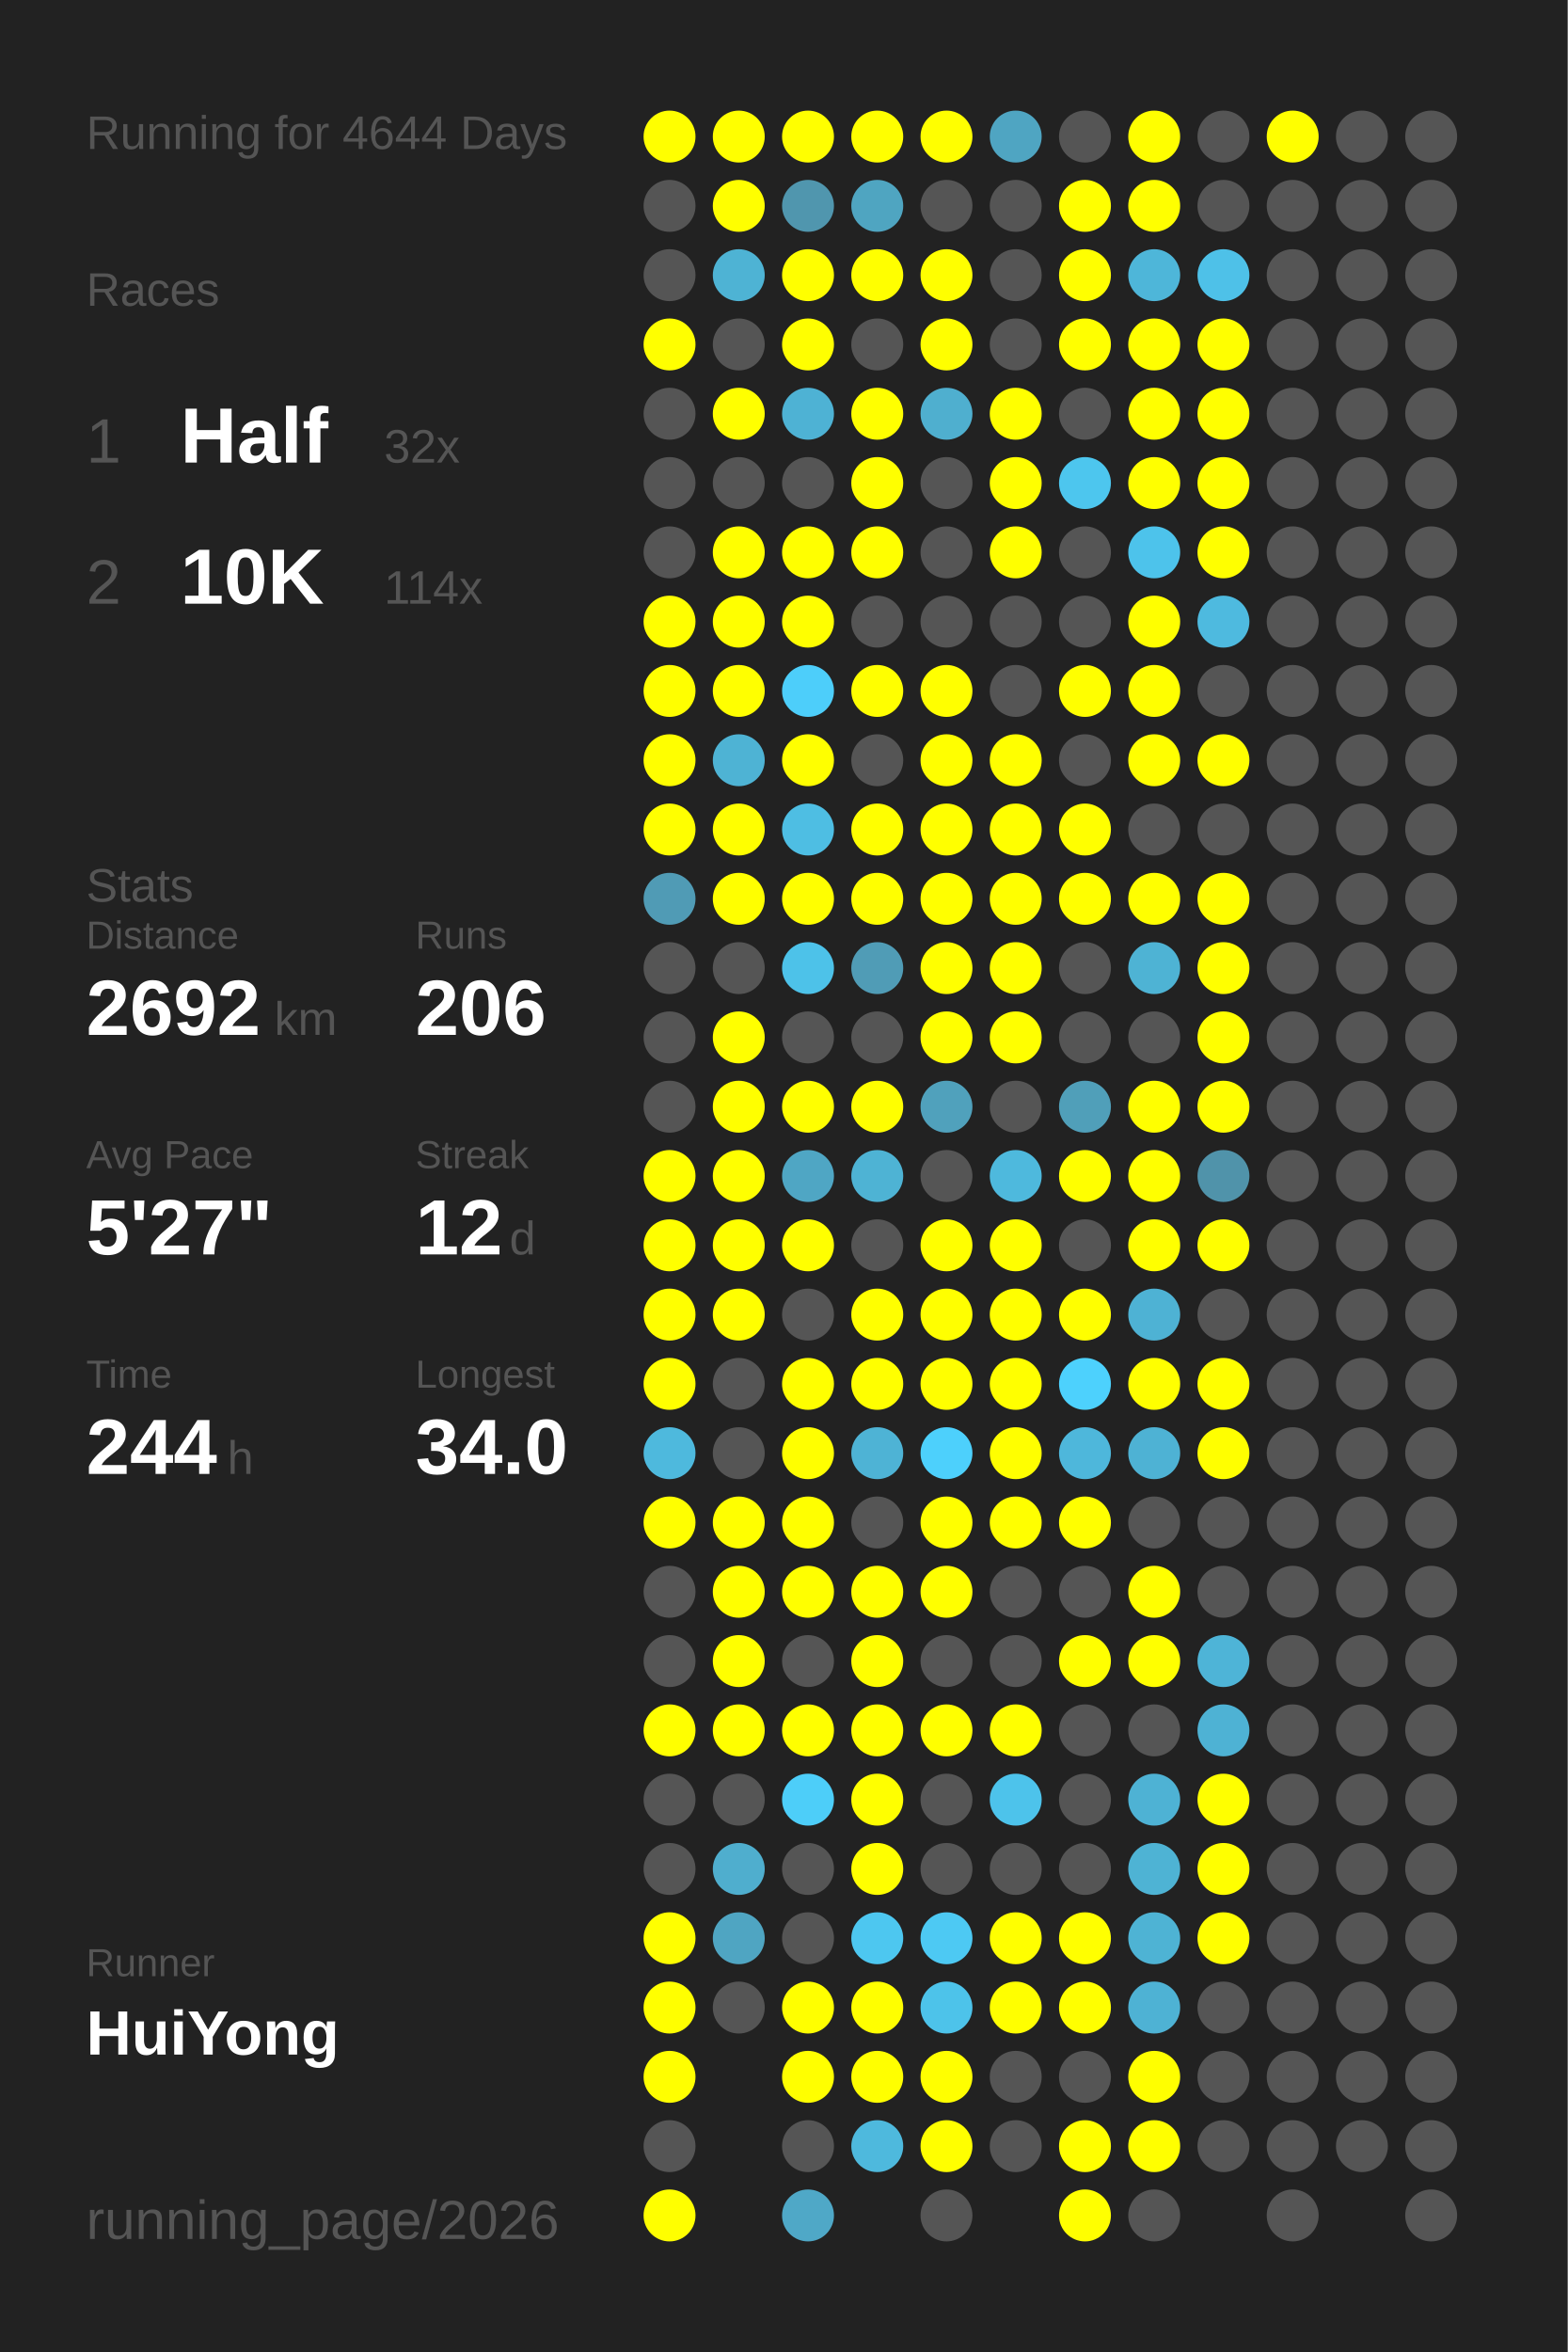
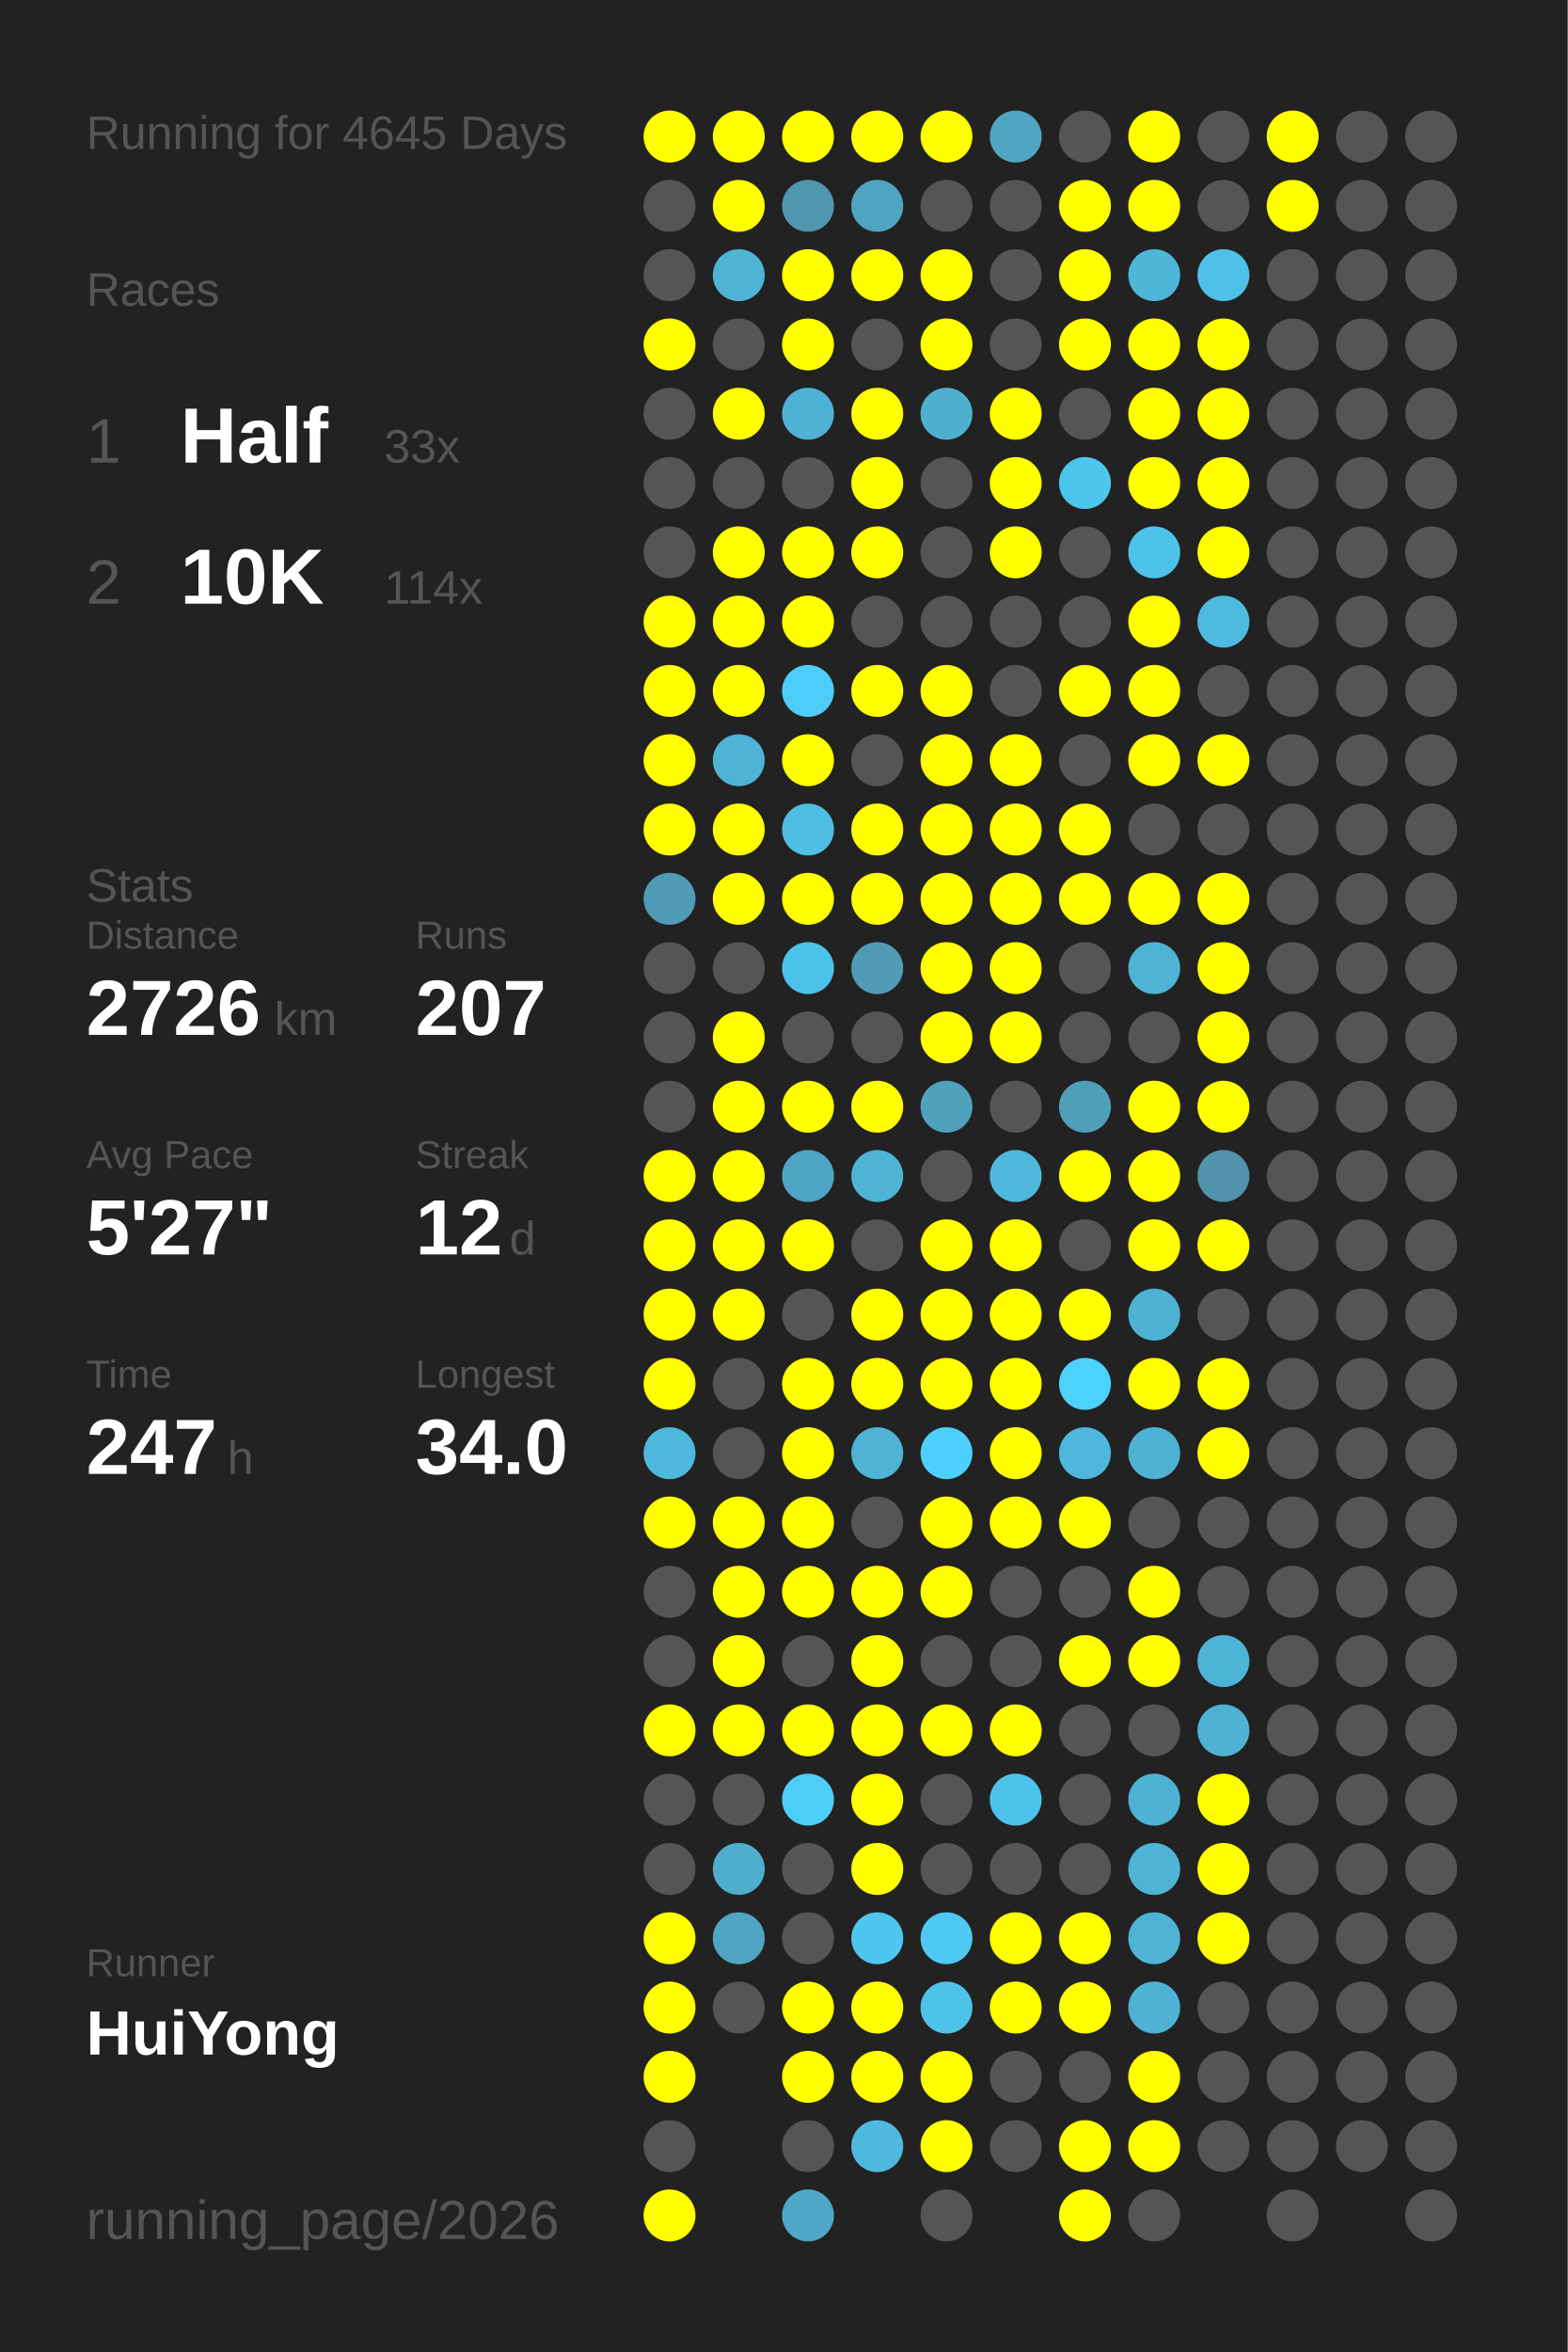
<svg xmlns="http://www.w3.org/2000/svg" baseProfile="full" height="300mm" version="1.1" viewBox="0,0,200,300" width="200mm">
  <defs />
  <rect fill="#222222" height="300" width="200" x="0" y="0" />
-   <text fill="#555555" style="font-size:6px; font-family:Arial;" x="11" y="19">Running for 4644 Days</text>
+   <text fill="#555555" style="font-size:6px; font-family:Arial;" x="11" y="19">Running for 4645 Days</text>
  <text fill="#555555" style="font-size:6px; font-family:Arial;" x="11" y="39">Races</text>
  <text fill="#555555" style="font-size:8px; font-family:Arial;" x="11" y="59">1</text>
  <text fill="#FFFFFF" style="font-size:10px; font-family:Arial; font-weight:bold;" x="23" y="59">Half</text>
-   <text fill="#555555" style="font-size:6px; font-family:Arial;" x="49" y="59">32x</text>
+   <text fill="#555555" style="font-size:6px; font-family:Arial;" x="49" y="59">33x</text>
  <text fill="#555555" style="font-size:8px; font-family:Arial;" x="11" y="77">2</text>
  <text fill="#FFFFFF" style="font-size:10px; font-family:Arial; font-weight:bold;" x="23" y="77">10K</text>
  <text fill="#555555" style="font-size:6px; font-family:Arial;" x="49" y="77">114x</text>
  <text fill="#555555" style="font-size:6px; font-family:Arial;" x="11" y="115">Stats</text>
  <text fill="#555555" style="font-size:5px; font-family:Arial;" x="11" y="121">Distance</text>
-   <text fill="#FFFFFF" style="font-size:10px; font-family:Arial; font-weight:bold;" x="11" y="132">2692</text>
+   <text fill="#FFFFFF" style="font-size:10px; font-family:Arial; font-weight:bold;" x="11" y="132">2726</text>
  <text fill="#555555" style="font-size:6px; font-family:Arial;" x="35" y="132">km</text>
  <text fill="#555555" style="font-size:5px; font-family:Arial;" x="53" y="121">Runs</text>
-   <text fill="#FFFFFF" style="font-size:10px; font-family:Arial; font-weight:bold;" x="53" y="132">206</text>
+   <text fill="#FFFFFF" style="font-size:10px; font-family:Arial; font-weight:bold;" x="53" y="132">207</text>
  <text fill="#555555" style="font-size:5px; font-family:Arial;" x="11" y="149">Avg Pace</text>
  <text fill="#FFFFFF" style="font-size:10px; font-family:Arial; font-weight:bold;" x="11" y="160">5'27"</text>
  <text fill="#555555" style="font-size:5px; font-family:Arial;" x="53" y="149">Streak</text>
  <text fill="#FFFFFF" style="font-size:10px; font-family:Arial; font-weight:bold;" x="53" y="160">12</text>
  <text fill="#555555" style="font-size:6px; font-family:Arial;" x="65" y="160">d</text>
  <text fill="#555555" style="font-size:5px; font-family:Arial;" x="11" y="177">Time</text>
-   <text fill="#FFFFFF" style="font-size:10px; font-family:Arial; font-weight:bold;" x="11" y="188">244</text>
+   <text fill="#FFFFFF" style="font-size:10px; font-family:Arial; font-weight:bold;" x="11" y="188">247</text>
  <text fill="#555555" style="font-size:6px; font-family:Arial;" x="29" y="188">h</text>
  <text fill="#555555" style="font-size:5px; font-family:Arial;" x="53" y="177">Longest</text>
  <text fill="#FFFFFF" style="font-size:10px; font-family:Arial; font-weight:bold;" x="53" y="188">34.0</text>
  <text fill="#555555" style="font-size:5px; font-family:Arial;" x="11" y="252.065">Runner</text>
  <text fill="#FFFFFF" style="font-size:8px; font-family:Arial; font-weight:bold;" x="11" y="262.065">HuiYong</text>
  <text fill="#555555" style="font-size:7px; font-family:Arial;" x="11" y="285.581">running_page/2026</text>
  <circle cx="85.417" cy="17.419" fill="#FFFF00" r="3.312" />
  <circle cx="85.417" cy="26.258" fill="#555555" r="3.312" />
  <circle cx="85.417" cy="35.097" fill="#555555" r="3.312" />
  <circle cx="85.417" cy="43.935" fill="#FFFF00" r="3.312" />
  <circle cx="85.417" cy="52.774" fill="#555555" r="3.312" />
  <circle cx="85.417" cy="61.613" fill="#555555" r="3.312" />
  <circle cx="85.417" cy="70.452" fill="#555555" r="3.312" />
  <circle cx="85.417" cy="79.29" fill="#FFFF00" r="3.312" />
  <circle cx="85.417" cy="88.129" fill="#FFFF00" r="3.312" />
  <circle cx="85.417" cy="96.968" fill="#FFFF00" r="3.312" />
  <circle cx="85.417" cy="105.806" fill="#FFFF00" r="3.312" />
  <circle cx="85.417" cy="114.645" fill="#509bb5" r="3.312" />
  <circle cx="85.417" cy="123.484" fill="#555555" r="3.312" />
  <circle cx="85.417" cy="132.323" fill="#555555" r="3.312" />
  <circle cx="85.417" cy="141.161" fill="#555555" r="3.312" />
  <circle cx="85.417" cy="150" fill="#FFFF00" r="3.312" />
  <circle cx="85.417" cy="158.839" fill="#FFFF00" r="3.312" />
  <circle cx="85.417" cy="167.677" fill="#FFFF00" r="3.312" />
  <circle cx="85.417" cy="176.516" fill="#FFFF00" r="3.312" />
  <circle cx="85.417" cy="185.355" fill="#4eb9dd" r="3.312" />
  <circle cx="85.417" cy="194.194" fill="#FFFF00" r="3.312" />
  <circle cx="85.417" cy="203.032" fill="#555555" r="3.312" />
  <circle cx="85.417" cy="211.871" fill="#555555" r="3.312" />
  <circle cx="85.417" cy="220.71" fill="#FFFF00" r="3.312" />
  <circle cx="85.417" cy="229.548" fill="#555555" r="3.312" />
  <circle cx="85.417" cy="238.387" fill="#555555" r="3.312" />
  <circle cx="85.417" cy="247.226" fill="#FFFF00" r="3.312" />
  <circle cx="85.417" cy="256.065" fill="#FFFF00" r="3.312" />
  <circle cx="85.417" cy="264.903" fill="#FFFF00" r="3.312" />
  <circle cx="85.417" cy="273.742" fill="#555555" r="3.312" />
  <circle cx="85.417" cy="282.581" fill="#FFFF00" r="3.312" />
  <circle cx="94.25" cy="17.419" fill="#FFFF00" r="3.312" />
  <circle cx="94.25" cy="26.258" fill="#FFFF00" r="3.312" />
  <circle cx="94.25" cy="35.097" fill="#4eb3d4" r="3.312" />
  <circle cx="94.25" cy="43.935" fill="#555555" r="3.312" />
  <circle cx="94.25" cy="52.774" fill="#FFFF00" r="3.312" />
  <circle cx="94.25" cy="61.613" fill="#555555" r="3.312" />
  <circle cx="94.25" cy="70.452" fill="#FFFF00" r="3.312" />
  <circle cx="94.25" cy="79.29" fill="#FFFF00" r="3.312" />
  <circle cx="94.25" cy="88.129" fill="#FFFF00" r="3.312" />
  <circle cx="94.25" cy="96.968" fill="#4eb3d4" r="3.312" />
  <circle cx="94.25" cy="105.806" fill="#FFFF00" r="3.312" />
  <circle cx="94.25" cy="114.645" fill="#FFFF00" r="3.312" />
  <circle cx="94.25" cy="123.484" fill="#555555" r="3.312" />
  <circle cx="94.25" cy="132.323" fill="#FFFF00" r="3.312" />
  <circle cx="94.25" cy="141.161" fill="#FFFF00" r="3.312" />
  <circle cx="94.25" cy="150" fill="#FFFF00" r="3.312" />
  <circle cx="94.25" cy="158.839" fill="#FFFF00" r="3.312" />
  <circle cx="94.25" cy="167.677" fill="#FFFF00" r="3.312" />
  <circle cx="94.25" cy="176.516" fill="#555555" r="3.312" />
  <circle cx="94.25" cy="185.355" fill="#555555" r="3.312" />
  <circle cx="94.25" cy="194.194" fill="#FFFF00" r="3.312" />
  <circle cx="94.25" cy="203.032" fill="#FFFF00" r="3.312" />
  <circle cx="94.25" cy="211.871" fill="#FFFF00" r="3.312" />
  <circle cx="94.25" cy="220.71" fill="#FFFF00" r="3.312" />
  <circle cx="94.25" cy="229.548" fill="#555555" r="3.312" />
  <circle cx="94.25" cy="238.387" fill="#4faece" r="3.312" />
  <circle cx="94.25" cy="247.226" fill="#4fa5c2" r="3.312" />
  <circle cx="94.25" cy="256.065" fill="#555555" r="3.312" />
  <circle cx="103.083" cy="17.419" fill="#FFFF00" r="3.312" />
  <circle cx="103.083" cy="26.258" fill="#5096ae" r="3.312" />
  <circle cx="103.083" cy="35.097" fill="#FFFF00" r="3.312" />
  <circle cx="103.083" cy="43.935" fill="#FFFF00" r="3.312" />
  <circle cx="103.083" cy="52.774" fill="#4eb2d4" r="3.312" />
  <circle cx="103.083" cy="61.613" fill="#555555" r="3.312" />
  <circle cx="103.083" cy="70.452" fill="#FFFF00" r="3.312" />
  <circle cx="103.083" cy="79.29" fill="#FFFF00" r="3.312" />
  <circle cx="103.083" cy="88.129" fill="#4dcefa" r="3.312" />
  <circle cx="103.083" cy="96.968" fill="#FFFF00" r="3.312" />
  <circle cx="103.083" cy="105.806" fill="#4ebee3" r="3.312" />
  <circle cx="103.083" cy="114.645" fill="#FFFF00" r="3.312" />
  <circle cx="103.083" cy="123.484" fill="#4dc2e9" r="3.312" />
  <circle cx="103.083" cy="132.323" fill="#555555" r="3.312" />
  <circle cx="103.083" cy="141.161" fill="#FFFF00" r="3.312" />
  <circle cx="103.083" cy="150" fill="#4fa6c4" r="3.312" />
  <circle cx="103.083" cy="158.839" fill="#FFFF00" r="3.312" />
  <circle cx="103.083" cy="167.677" fill="#555555" r="3.312" />
  <circle cx="103.083" cy="176.516" fill="#FFFF00" r="3.312" />
  <circle cx="103.083" cy="185.355" fill="#FFFF00" r="3.312" />
  <circle cx="103.083" cy="194.194" fill="#FFFF00" r="3.312" />
  <circle cx="103.083" cy="203.032" fill="#FFFF00" r="3.312" />
  <circle cx="103.083" cy="211.871" fill="#555555" r="3.312" />
  <circle cx="103.083" cy="220.71" fill="#FFFF00" r="3.312" />
  <circle cx="103.083" cy="229.548" fill="#4dcef9" r="3.312" />
  <circle cx="103.083" cy="238.387" fill="#555555" r="3.312" />
  <circle cx="103.083" cy="247.226" fill="#555555" r="3.312" />
  <circle cx="103.083" cy="256.065" fill="#FFFF00" r="3.312" />
  <circle cx="103.083" cy="264.903" fill="#FFFF00" r="3.312" />
  <circle cx="103.083" cy="273.742" fill="#555555" r="3.312" />
  <circle cx="103.083" cy="282.581" fill="#4fa8c7" r="3.312" />
  <circle cx="111.917" cy="17.419" fill="#FFFF00" r="3.312" />
  <circle cx="111.917" cy="26.258" fill="#4fa5c1" r="3.312" />
  <circle cx="111.917" cy="35.097" fill="#FFFF00" r="3.312" />
  <circle cx="111.917" cy="43.935" fill="#555555" r="3.312" />
  <circle cx="111.917" cy="52.774" fill="#FFFF00" r="3.312" />
  <circle cx="111.917" cy="61.613" fill="#FFFF00" r="3.312" />
  <circle cx="111.917" cy="70.452" fill="#FFFF00" r="3.312" />
  <circle cx="111.917" cy="79.29" fill="#555555" r="3.312" />
  <circle cx="111.917" cy="88.129" fill="#FFFF00" r="3.312" />
  <circle cx="111.917" cy="96.968" fill="#555555" r="3.312" />
  <circle cx="111.917" cy="105.806" fill="#FFFF00" r="3.312" />
  <circle cx="111.917" cy="114.645" fill="#FFFF00" r="3.312" />
  <circle cx="111.917" cy="123.484" fill="#509cb6" r="3.312" />
  <circle cx="111.917" cy="132.323" fill="#555555" r="3.312" />
  <circle cx="111.917" cy="141.161" fill="#FFFF00" r="3.312" />
  <circle cx="111.917" cy="150" fill="#4eb3d4" r="3.312" />
  <circle cx="111.917" cy="158.839" fill="#555555" r="3.312" />
  <circle cx="111.917" cy="167.677" fill="#FFFF00" r="3.312" />
  <circle cx="111.917" cy="176.516" fill="#FFFF00" r="3.312" />
  <circle cx="111.917" cy="185.355" fill="#4eb3d5" r="3.312" />
  <circle cx="111.917" cy="194.194" fill="#555555" r="3.312" />
  <circle cx="111.917" cy="203.032" fill="#FFFF00" r="3.312" />
  <circle cx="111.917" cy="211.871" fill="#FFFF00" r="3.312" />
  <circle cx="111.917" cy="220.71" fill="#FFFF00" r="3.312" />
  <circle cx="111.917" cy="229.548" fill="#FFFF00" r="3.312" />
  <circle cx="111.917" cy="238.387" fill="#FFFF00" r="3.312" />
  <circle cx="111.917" cy="247.226" fill="#4dc7f0" r="3.312" />
  <circle cx="111.917" cy="256.065" fill="#FFFF00" r="3.312" />
  <circle cx="111.917" cy="264.903" fill="#FFFF00" r="3.312" />
  <circle cx="111.917" cy="273.742" fill="#4eb9dd" r="3.312" />
  <circle cx="120.75" cy="17.419" fill="#FFFF00" r="3.312" />
  <circle cx="120.75" cy="26.258" fill="#555555" r="3.312" />
  <circle cx="120.75" cy="35.097" fill="#FFFF00" r="3.312" />
  <circle cx="120.75" cy="43.935" fill="#FFFF00" r="3.312" />
  <circle cx="120.75" cy="52.774" fill="#4fafcf" r="3.312" />
  <circle cx="120.75" cy="61.613" fill="#555555" r="3.312" />
  <circle cx="120.75" cy="70.452" fill="#555555" r="3.312" />
  <circle cx="120.75" cy="79.29" fill="#555555" r="3.312" />
  <circle cx="120.75" cy="88.129" fill="#FFFF00" r="3.312" />
  <circle cx="120.75" cy="96.968" fill="#FFFF00" r="3.312" />
  <circle cx="120.75" cy="105.806" fill="#FFFF00" r="3.312" />
  <circle cx="120.75" cy="114.645" fill="#FFFF00" r="3.312" />
  <circle cx="120.75" cy="123.484" fill="#FFFF00" r="3.312" />
  <circle cx="120.75" cy="132.323" fill="#FFFF00" r="3.312" />
  <circle cx="120.75" cy="141.161" fill="#50a1bc" r="3.312" />
  <circle cx="120.75" cy="150" fill="#555555" r="3.312" />
  <circle cx="120.75" cy="158.839" fill="#FFFF00" r="3.312" />
  <circle cx="120.75" cy="167.677" fill="#FFFF00" r="3.312" />
  <circle cx="120.75" cy="176.516" fill="#FFFF00" r="3.312" />
  <circle cx="120.75" cy="185.355" fill="#4dd0fc" r="3.312" />
  <circle cx="120.75" cy="194.194" fill="#FFFF00" r="3.312" />
  <circle cx="120.75" cy="203.032" fill="#FFFF00" r="3.312" />
  <circle cx="120.75" cy="211.871" fill="#555555" r="3.312" />
  <circle cx="120.75" cy="220.71" fill="#FFFF00" r="3.312" />
  <circle cx="120.75" cy="229.548" fill="#555555" r="3.312" />
  <circle cx="120.75" cy="238.387" fill="#555555" r="3.312" />
  <circle cx="120.75" cy="247.226" fill="#4dc9f3" r="3.312" />
  <circle cx="120.75" cy="256.065" fill="#4dc3ea" r="3.312" />
  <circle cx="120.75" cy="264.903" fill="#FFFF00" r="3.312" />
  <circle cx="120.75" cy="273.742" fill="#FFFF00" r="3.312" />
  <circle cx="120.75" cy="282.581" fill="#555555" r="3.312" />
  <circle cx="129.583" cy="17.419" fill="#4fa5c2" r="3.312" />
  <circle cx="129.583" cy="26.258" fill="#555555" r="3.312" />
  <circle cx="129.583" cy="35.097" fill="#555555" r="3.312" />
  <circle cx="129.583" cy="43.935" fill="#555555" r="3.312" />
  <circle cx="129.583" cy="52.774" fill="#FFFF00" r="3.312" />
  <circle cx="129.583" cy="61.613" fill="#FFFF00" r="3.312" />
  <circle cx="129.583" cy="70.452" fill="#FFFF00" r="3.312" />
  <circle cx="129.583" cy="79.29" fill="#555555" r="3.312" />
  <circle cx="129.583" cy="88.129" fill="#555555" r="3.312" />
  <circle cx="129.583" cy="96.968" fill="#FFFF00" r="3.312" />
  <circle cx="129.583" cy="105.806" fill="#FFFF00" r="3.312" />
  <circle cx="129.583" cy="114.645" fill="#FFFF00" r="3.312" />
  <circle cx="129.583" cy="123.484" fill="#FFFF00" r="3.312" />
  <circle cx="129.583" cy="132.323" fill="#FFFF00" r="3.312" />
  <circle cx="129.583" cy="141.161" fill="#555555" r="3.312" />
  <circle cx="129.583" cy="150" fill="#4eb9dd" r="3.312" />
  <circle cx="129.583" cy="158.839" fill="#FFFF00" r="3.312" />
  <circle cx="129.583" cy="167.677" fill="#FFFF00" r="3.312" />
  <circle cx="129.583" cy="176.516" fill="#FFFF00" r="3.312" />
  <circle cx="129.583" cy="185.355" fill="#FFFF00" r="3.312" />
  <circle cx="129.583" cy="194.194" fill="#FFFF00" r="3.312" />
  <circle cx="129.583" cy="203.032" fill="#555555" r="3.312" />
  <circle cx="129.583" cy="211.871" fill="#555555" r="3.312" />
  <circle cx="129.583" cy="220.71" fill="#FFFF00" r="3.312" />
  <circle cx="129.583" cy="229.548" fill="#4dc3eb" r="3.312" />
  <circle cx="129.583" cy="238.387" fill="#555555" r="3.312" />
  <circle cx="129.583" cy="247.226" fill="#FFFF00" r="3.312" />
  <circle cx="129.583" cy="256.065" fill="#FFFF00" r="3.312" />
  <circle cx="129.583" cy="264.903" fill="#555555" r="3.312" />
  <circle cx="129.583" cy="273.742" fill="#555555" r="3.312" />
  <circle cx="138.417" cy="17.419" fill="#555555" r="3.312" />
  <circle cx="138.417" cy="26.258" fill="#FFFF00" r="3.312" />
  <circle cx="138.417" cy="35.097" fill="#FFFF00" r="3.312" />
  <circle cx="138.417" cy="43.935" fill="#FFFF00" r="3.312" />
  <circle cx="138.417" cy="52.774" fill="#555555" r="3.312" />
  <circle cx="138.417" cy="61.613" fill="#4dc6ee" r="3.312" />
  <circle cx="138.417" cy="70.452" fill="#555555" r="3.312" />
  <circle cx="138.417" cy="79.29" fill="#555555" r="3.312" />
  <circle cx="138.417" cy="88.129" fill="#FFFF00" r="3.312" />
  <circle cx="138.417" cy="96.968" fill="#555555" r="3.312" />
  <circle cx="138.417" cy="105.806" fill="#FFFF00" r="3.312" />
  <circle cx="138.417" cy="114.645" fill="#FFFF00" r="3.312" />
  <circle cx="138.417" cy="123.484" fill="#555555" r="3.312" />
  <circle cx="138.417" cy="132.323" fill="#555555" r="3.312" />
  <circle cx="138.417" cy="141.161" fill="#509fb9" r="3.312" />
  <circle cx="138.417" cy="150" fill="#FFFF00" r="3.312" />
  <circle cx="138.417" cy="158.839" fill="#555555" r="3.312" />
  <circle cx="138.417" cy="167.677" fill="#FFFF00" r="3.312" />
  <circle cx="138.417" cy="176.516" fill="#4dd1fd" r="3.312" />
  <circle cx="138.417" cy="185.355" fill="#4eb7db" r="3.312" />
  <circle cx="138.417" cy="194.194" fill="#FFFF00" r="3.312" />
  <circle cx="138.417" cy="203.032" fill="#555555" r="3.312" />
  <circle cx="138.417" cy="211.871" fill="#FFFF00" r="3.312" />
  <circle cx="138.417" cy="220.71" fill="#555555" r="3.312" />
  <circle cx="138.417" cy="229.548" fill="#555555" r="3.312" />
  <circle cx="138.417" cy="238.387" fill="#555555" r="3.312" />
  <circle cx="138.417" cy="247.226" fill="#FFFF00" r="3.312" />
  <circle cx="138.417" cy="256.065" fill="#FFFF00" r="3.312" />
  <circle cx="138.417" cy="264.903" fill="#555555" r="3.312" />
  <circle cx="138.417" cy="273.742" fill="#FFFF00" r="3.312" />
  <circle cx="138.417" cy="282.581" fill="#FFFF00" r="3.312" />
  <circle cx="147.25" cy="17.419" fill="#FFFF00" r="3.312" />
  <circle cx="147.25" cy="26.258" fill="#FFFF00" r="3.312" />
  <circle cx="147.25" cy="35.097" fill="#4eb6d9" r="3.312" />
  <circle cx="147.25" cy="43.935" fill="#FFFF00" r="3.312" />
  <circle cx="147.25" cy="52.774" fill="#FFFF00" r="3.312" />
  <circle cx="147.25" cy="61.613" fill="#FFFF00" r="3.312" />
  <circle cx="147.25" cy="70.452" fill="#4dc3eb" r="3.312" />
  <circle cx="147.25" cy="79.29" fill="#FFFF00" r="3.312" />
  <circle cx="147.25" cy="88.129" fill="#FFFF00" r="3.312" />
  <circle cx="147.25" cy="96.968" fill="#FFFF00" r="3.312" />
  <circle cx="147.25" cy="105.806" fill="#555555" r="3.312" />
  <circle cx="147.25" cy="114.645" fill="#FFFF00" r="3.312" />
  <circle cx="147.25" cy="123.484" fill="#4eb3d4" r="3.312" />
  <circle cx="147.25" cy="132.323" fill="#555555" r="3.312" />
  <circle cx="147.25" cy="141.161" fill="#FFFF00" r="3.312" />
  <circle cx="147.25" cy="150" fill="#FFFF00" r="3.312" />
  <circle cx="147.25" cy="158.839" fill="#FFFF00" r="3.312" />
  <circle cx="147.25" cy="167.677" fill="#4eb2d4" r="3.312" />
  <circle cx="147.25" cy="176.516" fill="#FFFF00" r="3.312" />
  <circle cx="147.25" cy="185.355" fill="#4eb2d4" r="3.312" />
  <circle cx="147.25" cy="194.194" fill="#555555" r="3.312" />
  <circle cx="147.25" cy="203.032" fill="#FFFF00" r="3.312" />
  <circle cx="147.25" cy="211.871" fill="#FFFF00" r="3.312" />
  <circle cx="147.25" cy="220.71" fill="#555555" r="3.312" />
  <circle cx="147.25" cy="229.548" fill="#4eb2d4" r="3.312" />
  <circle cx="147.25" cy="238.387" fill="#4eb3d4" r="3.312" />
  <circle cx="147.25" cy="247.226" fill="#4eb3d4" r="3.312" />
  <circle cx="147.25" cy="256.065" fill="#4eb2d4" r="3.312" />
  <circle cx="147.25" cy="264.903" fill="#FFFF00" r="3.312" />
  <circle cx="147.25" cy="273.742" fill="#FFFF00" r="3.312" />
  <circle cx="147.25" cy="282.581" fill="#555555" r="3.312" />
  <circle cx="156.083" cy="17.419" fill="#555555" r="3.312" />
  <circle cx="156.083" cy="26.258" fill="#555555" r="3.312" />
  <circle cx="156.083" cy="35.097" fill="#4ec1e8" r="3.312" />
  <circle cx="156.083" cy="43.935" fill="#FFFF00" r="3.312" />
  <circle cx="156.083" cy="52.774" fill="#FFFF00" r="3.312" />
  <circle cx="156.083" cy="61.613" fill="#FFFF00" r="3.312" />
  <circle cx="156.083" cy="70.452" fill="#FFFF00" r="3.312" />
  <circle cx="156.083" cy="79.29" fill="#4ebadf" r="3.312" />
  <circle cx="156.083" cy="88.129" fill="#555555" r="3.312" />
  <circle cx="156.083" cy="96.968" fill="#FFFF00" r="3.312" />
  <circle cx="156.083" cy="105.806" fill="#555555" r="3.312" />
  <circle cx="156.083" cy="114.645" fill="#FFFF00" r="3.312" />
  <circle cx="156.083" cy="123.484" fill="#FFFF00" r="3.312" />
  <circle cx="156.083" cy="132.323" fill="#FFFF00" r="3.312" />
  <circle cx="156.083" cy="141.161" fill="#FFFF00" r="3.312" />
  <circle cx="156.083" cy="150" fill="#5093aa" r="3.312" />
  <circle cx="156.083" cy="158.839" fill="#FFFF00" r="3.312" />
  <circle cx="156.083" cy="167.677" fill="#555555" r="3.312" />
  <circle cx="156.083" cy="176.516" fill="#FFFF00" r="3.312" />
  <circle cx="156.083" cy="185.355" fill="#FFFF00" r="3.312" />
  <circle cx="156.083" cy="194.194" fill="#555555" r="3.312" />
  <circle cx="156.083" cy="203.032" fill="#555555" r="3.312" />
  <circle cx="156.083" cy="211.871" fill="#4eb4d7" r="3.312" />
  <circle cx="156.083" cy="220.71" fill="#4eb2d4" r="3.312" />
  <circle cx="156.083" cy="229.548" fill="#FFFF00" r="3.312" />
  <circle cx="156.083" cy="238.387" fill="#FFFF00" r="3.312" />
  <circle cx="156.083" cy="247.226" fill="#FFFF00" r="3.312" />
  <circle cx="156.083" cy="256.065" fill="#555555" r="3.312" />
  <circle cx="156.083" cy="264.903" fill="#555555" r="3.312" />
  <circle cx="156.083" cy="273.742" fill="#555555" r="3.312" />
  <circle cx="164.917" cy="17.419" fill="#FFFF00" r="3.312" />
-   <circle cx="164.917" cy="26.258" fill="#555555" r="3.312" />
+   <circle cx="164.917" cy="26.258" fill="#FFFF00" r="3.312" />
  <circle cx="164.917" cy="35.097" fill="#555555" r="3.312" />
  <circle cx="164.917" cy="43.935" fill="#555555" r="3.312" />
  <circle cx="164.917" cy="52.774" fill="#555555" r="3.312" />
  <circle cx="164.917" cy="61.613" fill="#555555" r="3.312" />
  <circle cx="164.917" cy="70.452" fill="#555555" r="3.312" />
  <circle cx="164.917" cy="79.29" fill="#555555" r="3.312" />
  <circle cx="164.917" cy="88.129" fill="#555555" r="3.312" />
  <circle cx="164.917" cy="96.968" fill="#555555" r="3.312" />
  <circle cx="164.917" cy="105.806" fill="#555555" r="3.312" />
  <circle cx="164.917" cy="114.645" fill="#555555" r="3.312" />
  <circle cx="164.917" cy="123.484" fill="#555555" r="3.312" />
  <circle cx="164.917" cy="132.323" fill="#555555" r="3.312" />
  <circle cx="164.917" cy="141.161" fill="#555555" r="3.312" />
  <circle cx="164.917" cy="150" fill="#555555" r="3.312" />
  <circle cx="164.917" cy="158.839" fill="#555555" r="3.312" />
  <circle cx="164.917" cy="167.677" fill="#555555" r="3.312" />
  <circle cx="164.917" cy="176.516" fill="#555555" r="3.312" />
  <circle cx="164.917" cy="185.355" fill="#555555" r="3.312" />
  <circle cx="164.917" cy="194.194" fill="#555555" r="3.312" />
  <circle cx="164.917" cy="203.032" fill="#555555" r="3.312" />
  <circle cx="164.917" cy="211.871" fill="#555555" r="3.312" />
  <circle cx="164.917" cy="220.71" fill="#555555" r="3.312" />
  <circle cx="164.917" cy="229.548" fill="#555555" r="3.312" />
  <circle cx="164.917" cy="238.387" fill="#555555" r="3.312" />
  <circle cx="164.917" cy="247.226" fill="#555555" r="3.312" />
  <circle cx="164.917" cy="256.065" fill="#555555" r="3.312" />
  <circle cx="164.917" cy="264.903" fill="#555555" r="3.312" />
  <circle cx="164.917" cy="273.742" fill="#555555" r="3.312" />
  <circle cx="164.917" cy="282.581" fill="#555555" r="3.312" />
  <circle cx="173.75" cy="17.419" fill="#555555" r="3.312" />
  <circle cx="173.75" cy="26.258" fill="#555555" r="3.312" />
  <circle cx="173.75" cy="35.097" fill="#555555" r="3.312" />
  <circle cx="173.75" cy="43.935" fill="#555555" r="3.312" />
  <circle cx="173.75" cy="52.774" fill="#555555" r="3.312" />
  <circle cx="173.75" cy="61.613" fill="#555555" r="3.312" />
  <circle cx="173.75" cy="70.452" fill="#555555" r="3.312" />
  <circle cx="173.75" cy="79.29" fill="#555555" r="3.312" />
  <circle cx="173.75" cy="88.129" fill="#555555" r="3.312" />
  <circle cx="173.75" cy="96.968" fill="#555555" r="3.312" />
  <circle cx="173.75" cy="105.806" fill="#555555" r="3.312" />
  <circle cx="173.75" cy="114.645" fill="#555555" r="3.312" />
  <circle cx="173.75" cy="123.484" fill="#555555" r="3.312" />
  <circle cx="173.75" cy="132.323" fill="#555555" r="3.312" />
  <circle cx="173.75" cy="141.161" fill="#555555" r="3.312" />
  <circle cx="173.75" cy="150" fill="#555555" r="3.312" />
  <circle cx="173.75" cy="158.839" fill="#555555" r="3.312" />
  <circle cx="173.75" cy="167.677" fill="#555555" r="3.312" />
  <circle cx="173.75" cy="176.516" fill="#555555" r="3.312" />
  <circle cx="173.75" cy="185.355" fill="#555555" r="3.312" />
  <circle cx="173.75" cy="194.194" fill="#555555" r="3.312" />
  <circle cx="173.75" cy="203.032" fill="#555555" r="3.312" />
  <circle cx="173.75" cy="211.871" fill="#555555" r="3.312" />
  <circle cx="173.75" cy="220.71" fill="#555555" r="3.312" />
  <circle cx="173.75" cy="229.548" fill="#555555" r="3.312" />
  <circle cx="173.75" cy="238.387" fill="#555555" r="3.312" />
  <circle cx="173.75" cy="247.226" fill="#555555" r="3.312" />
  <circle cx="173.75" cy="256.065" fill="#555555" r="3.312" />
  <circle cx="173.75" cy="264.903" fill="#555555" r="3.312" />
  <circle cx="173.75" cy="273.742" fill="#555555" r="3.312" />
  <circle cx="182.583" cy="17.419" fill="#555555" r="3.312" />
  <circle cx="182.583" cy="26.258" fill="#555555" r="3.312" />
  <circle cx="182.583" cy="35.097" fill="#555555" r="3.312" />
  <circle cx="182.583" cy="43.935" fill="#555555" r="3.312" />
  <circle cx="182.583" cy="52.774" fill="#555555" r="3.312" />
  <circle cx="182.583" cy="61.613" fill="#555555" r="3.312" />
  <circle cx="182.583" cy="70.452" fill="#555555" r="3.312" />
  <circle cx="182.583" cy="79.29" fill="#555555" r="3.312" />
  <circle cx="182.583" cy="88.129" fill="#555555" r="3.312" />
  <circle cx="182.583" cy="96.968" fill="#555555" r="3.312" />
  <circle cx="182.583" cy="105.806" fill="#555555" r="3.312" />
  <circle cx="182.583" cy="114.645" fill="#555555" r="3.312" />
  <circle cx="182.583" cy="123.484" fill="#555555" r="3.312" />
  <circle cx="182.583" cy="132.323" fill="#555555" r="3.312" />
  <circle cx="182.583" cy="141.161" fill="#555555" r="3.312" />
  <circle cx="182.583" cy="150" fill="#555555" r="3.312" />
  <circle cx="182.583" cy="158.839" fill="#555555" r="3.312" />
  <circle cx="182.583" cy="167.677" fill="#555555" r="3.312" />
  <circle cx="182.583" cy="176.516" fill="#555555" r="3.312" />
  <circle cx="182.583" cy="185.355" fill="#555555" r="3.312" />
  <circle cx="182.583" cy="194.194" fill="#555555" r="3.312" />
  <circle cx="182.583" cy="203.032" fill="#555555" r="3.312" />
  <circle cx="182.583" cy="211.871" fill="#555555" r="3.312" />
  <circle cx="182.583" cy="220.71" fill="#555555" r="3.312" />
  <circle cx="182.583" cy="229.548" fill="#555555" r="3.312" />
  <circle cx="182.583" cy="238.387" fill="#555555" r="3.312" />
  <circle cx="182.583" cy="247.226" fill="#555555" r="3.312" />
  <circle cx="182.583" cy="256.065" fill="#555555" r="3.312" />
  <circle cx="182.583" cy="264.903" fill="#555555" r="3.312" />
  <circle cx="182.583" cy="273.742" fill="#555555" r="3.312" />
  <circle cx="182.583" cy="282.581" fill="#555555" r="3.312" />
</svg>
